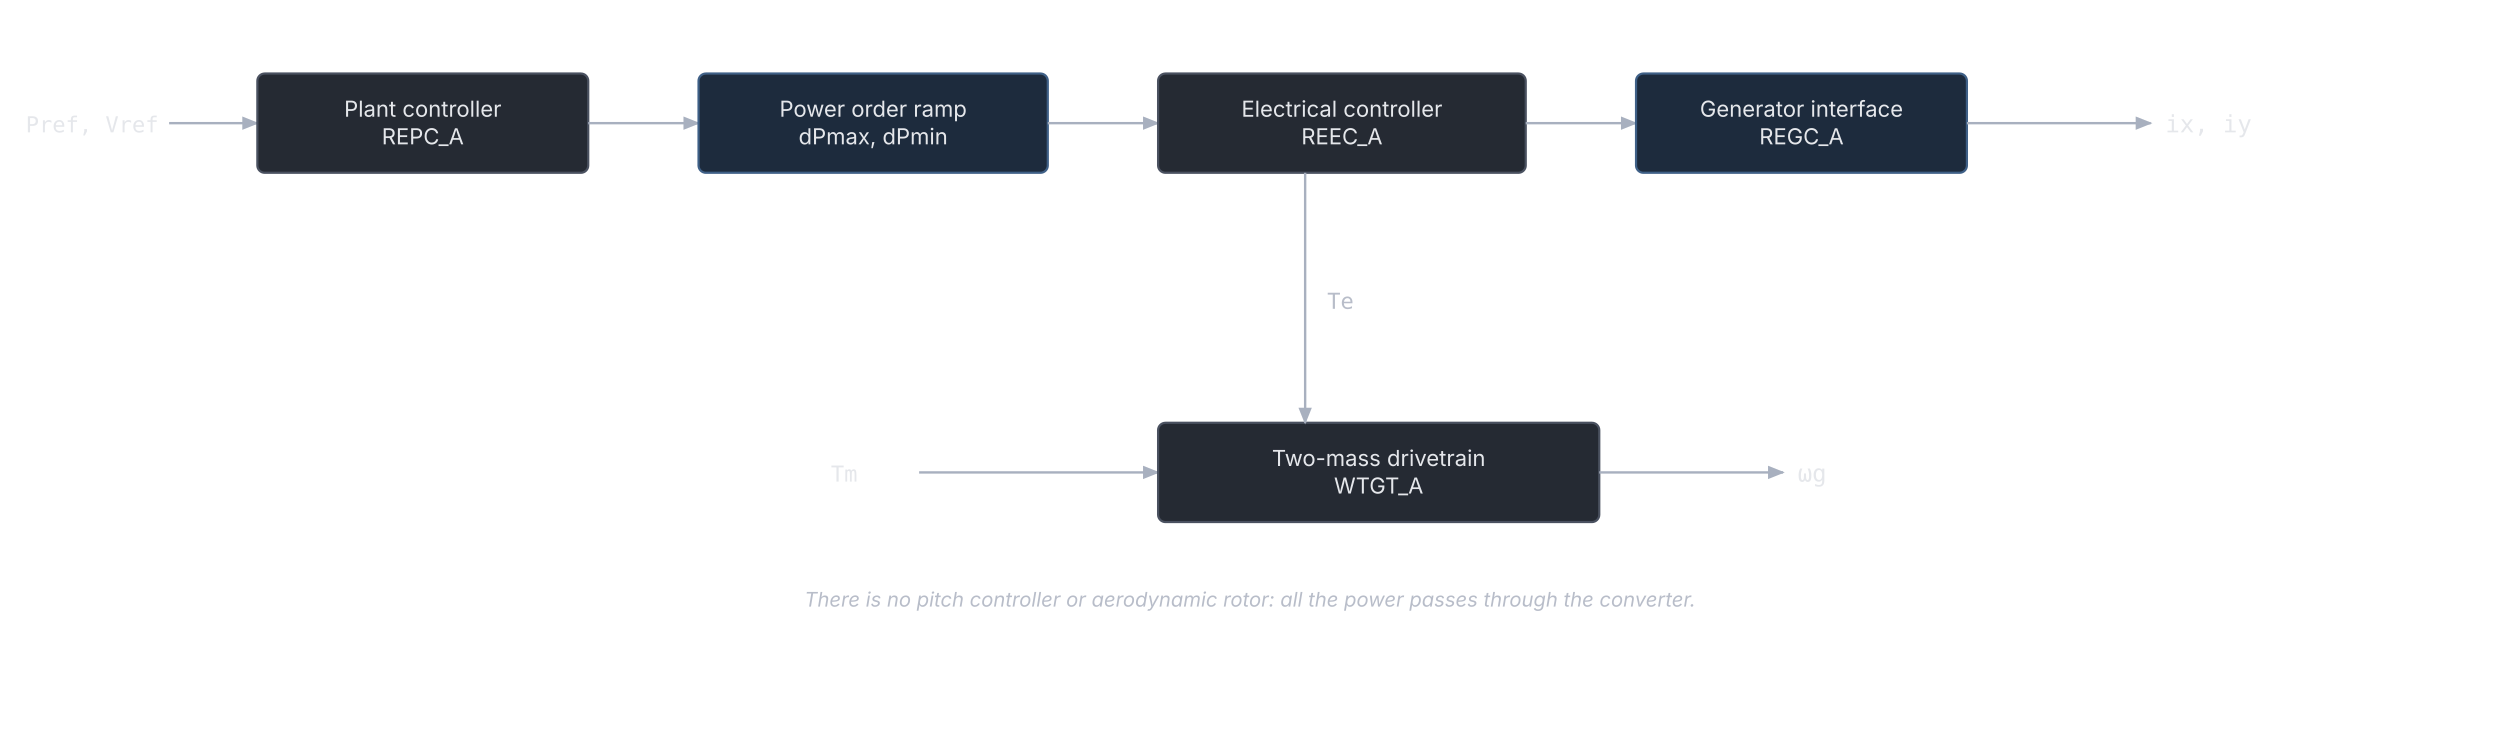
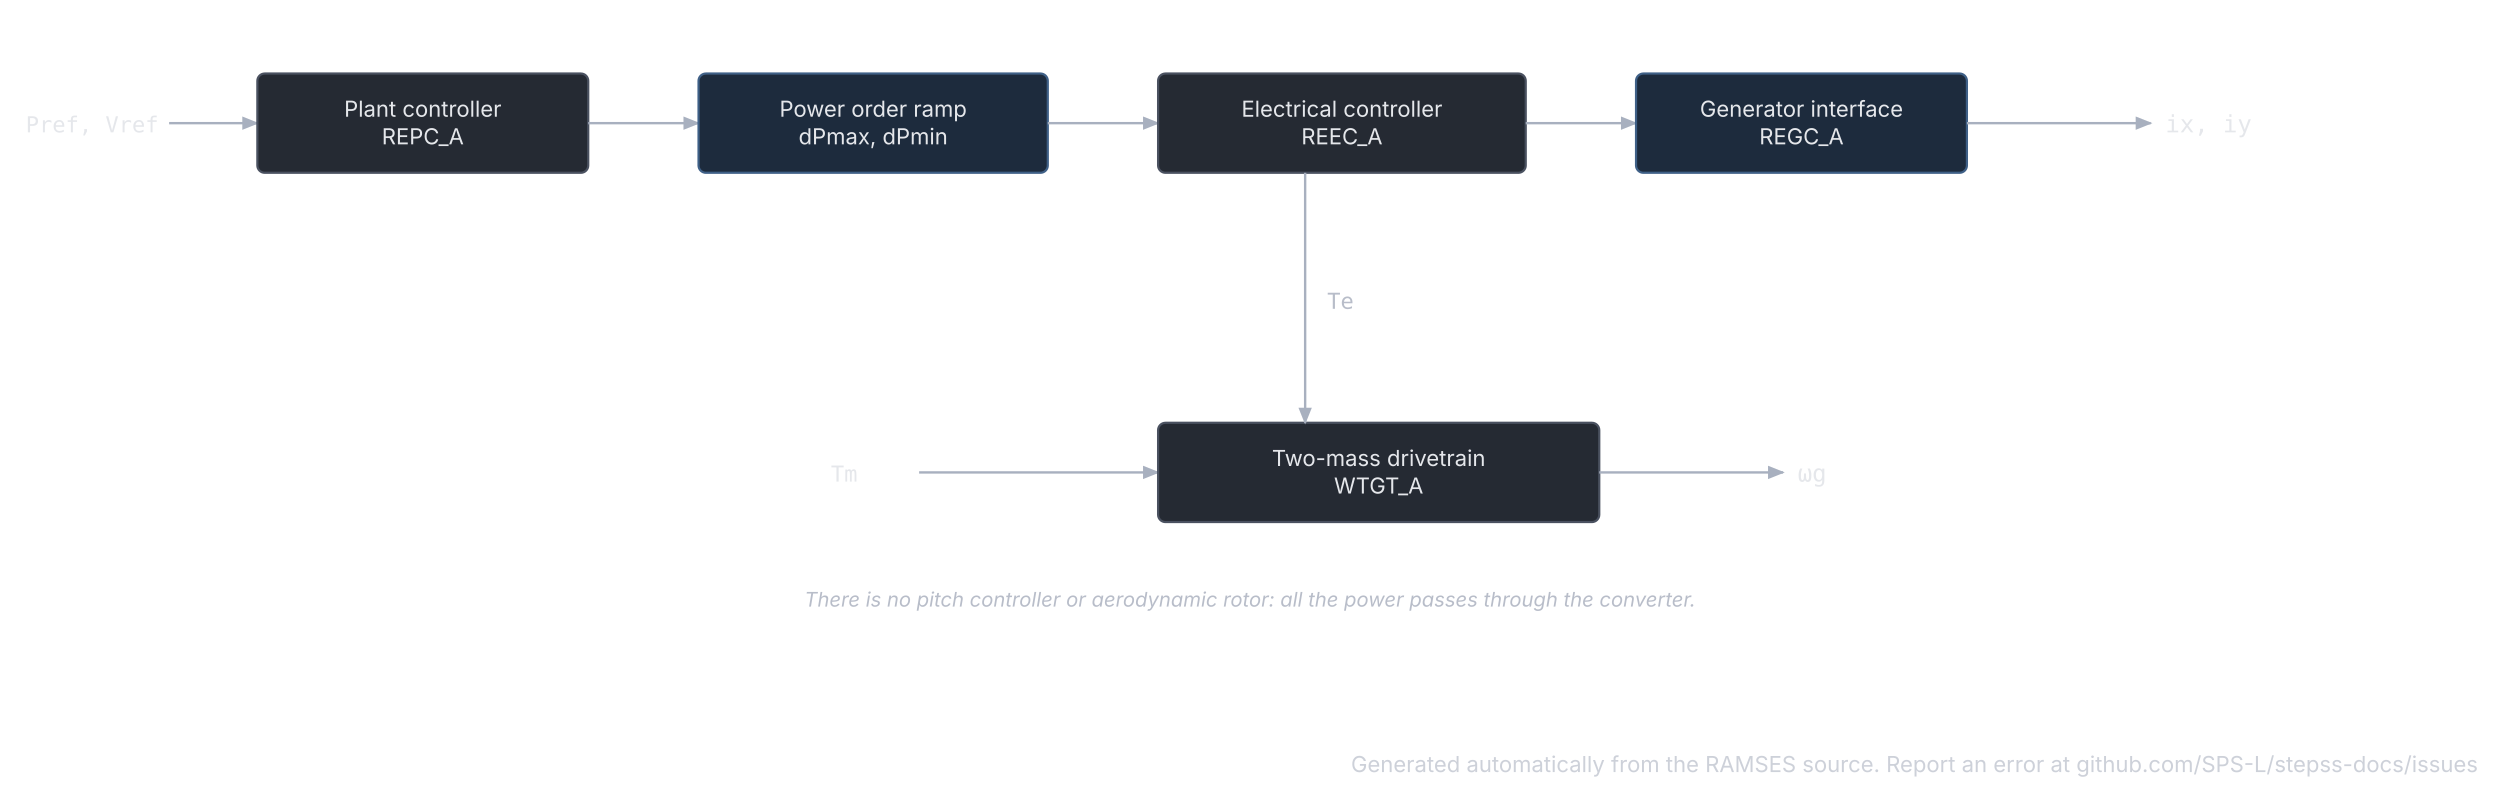
- <svg xmlns="http://www.w3.org/2000/svg" viewBox="0 0 1360 400" width="1360" height="400" role="img">
+ <svg xmlns="http://www.w3.org/2000/svg" viewBox="0 0 1360 430" width="1360" height="430" role="img">
  <defs>
    <marker id="arrow" viewBox="0 0 10 10" refX="9" refY="5" markerWidth="7" markerHeight="7" orient="auto-start-reverse">
      <path d="M 0 1 L 10 5 L 0 9 z" fill="#a8b0bf" />
    </marker>
    <marker id="arrow-accent" viewBox="0 0 10 10" refX="9" refY="5" markerWidth="7" markerHeight="7" orient="auto-start-reverse">
      <path d="M 0 1 L 10 5 L 0 9 z" fill="#78aeea" />
    </marker>
  </defs>
  <text x="14" y="72" text-anchor="start" font-family="JetBrains Mono, SFMono-Regular, Menlo, Consolas, monospace" font-size="12" fill="#e5e7eb">Pref, Vref</text>
  <path d="M 92 67 L 140 67" fill="none" stroke="#a8b0bf" stroke-width="1.3" marker-end="url(#arrow)" />
  <rect x="140" y="40" width="180" height="54" rx="4" fill="#252a33" stroke="#4a5160" stroke-width="1.2" />
  <text x="230.0" y="63.5" text-anchor="middle" font-family="Inter, -apple-system, Segoe UI, Helvetica, Arial, sans-serif" font-size="12" fill="#e5e7eb">Plant controller</text>
  <text x="230.0" y="78.5" text-anchor="middle" font-family="Inter, -apple-system, Segoe UI, Helvetica, Arial, sans-serif" font-size="12" fill="#e5e7eb">REPC_A</text>
  <path d="M 320 67 L 380 67" fill="none" stroke="#a8b0bf" stroke-width="1.3" marker-end="url(#arrow)" />
  <rect x="380" y="40" width="190" height="54" rx="4" fill="#1d2b3d" stroke="#3f6087" stroke-width="1.2" />
  <text x="475.0" y="63.5" text-anchor="middle" font-family="Inter, -apple-system, Segoe UI, Helvetica, Arial, sans-serif" font-size="12" fill="#e5e7eb">Power order ramp</text>
  <text x="475.0" y="78.5" text-anchor="middle" font-family="Inter, -apple-system, Segoe UI, Helvetica, Arial, sans-serif" font-size="12" fill="#e5e7eb">dPmax, dPmin</text>
  <path d="M 570 67 L 630 67" fill="none" stroke="#a8b0bf" stroke-width="1.3" marker-end="url(#arrow)" />
  <rect x="630" y="40" width="200" height="54" rx="4" fill="#252a33" stroke="#4a5160" stroke-width="1.2" />
  <text x="730.0" y="63.5" text-anchor="middle" font-family="Inter, -apple-system, Segoe UI, Helvetica, Arial, sans-serif" font-size="12" fill="#e5e7eb">Electrical controller</text>
  <text x="730.0" y="78.5" text-anchor="middle" font-family="Inter, -apple-system, Segoe UI, Helvetica, Arial, sans-serif" font-size="12" fill="#e5e7eb">REEC_A</text>
  <path d="M 830 67 L 890 67" fill="none" stroke="#a8b0bf" stroke-width="1.3" marker-end="url(#arrow)" />
  <rect x="890" y="40" width="180" height="54" rx="4" fill="#1d2b3d" stroke="#3f6087" stroke-width="1.2" />
  <text x="980.0" y="63.5" text-anchor="middle" font-family="Inter, -apple-system, Segoe UI, Helvetica, Arial, sans-serif" font-size="12" fill="#e5e7eb">Generator interface</text>
  <text x="980.0" y="78.5" text-anchor="middle" font-family="Inter, -apple-system, Segoe UI, Helvetica, Arial, sans-serif" font-size="12" fill="#e5e7eb">REGC_A</text>
  <path d="M 1070 67 L 1170 67" fill="none" stroke="#a8b0bf" stroke-width="1.3" marker-end="url(#arrow)" />
  <text x="1178" y="72" text-anchor="start" font-family="JetBrains Mono, SFMono-Regular, Menlo, Consolas, monospace" font-size="13" fill="#e5e7eb">ix, iy</text>
  <text x="452" y="262" text-anchor="start" font-family="JetBrains Mono, SFMono-Regular, Menlo, Consolas, monospace" font-size="12" fill="#e5e7eb">Tm</text>
  <path d="M 500 257 L 630 257" fill="none" stroke="#a8b0bf" stroke-width="1.3" marker-end="url(#arrow)" />
  <rect x="630" y="230" width="240" height="54" rx="4" fill="#252a33" stroke="#4a5160" stroke-width="1.2" />
  <text x="750.0" y="253.5" text-anchor="middle" font-family="Inter, -apple-system, Segoe UI, Helvetica, Arial, sans-serif" font-size="12" fill="#e5e7eb">Two-mass drivetrain</text>
  <text x="750.0" y="268.5" text-anchor="middle" font-family="Inter, -apple-system, Segoe UI, Helvetica, Arial, sans-serif" font-size="12" fill="#e5e7eb">WTGT_A</text>
  <path d="M 870 257 L 970 257" fill="none" stroke="#a8b0bf" stroke-width="1.3" marker-end="url(#arrow)" />
  <text x="978" y="262" text-anchor="start" font-family="JetBrains Mono, SFMono-Regular, Menlo, Consolas, monospace" font-size="13" fill="#e5e7eb">ωg</text>
  <path d="M 710 94 L 710 230" fill="none" stroke="#a8b0bf" stroke-width="1.3" marker-end="url(#arrow)" />
  <text x="722" y="168" text-anchor="start" font-family="JetBrains Mono, SFMono-Regular, Menlo, Consolas, monospace" font-size="12" fill="#b8bdc9">Te</text>
  <text x="680" y="330" text-anchor="middle" font-family="Inter, -apple-system, Segoe UI, Helvetica, Arial, sans-serif" font-size="11" fill="#b8bdc9" font-style="italic">There is no pitch controller or aerodynamic rotor: all the power passes through the converter.</text>
+   <text x="1348" y="420" text-anchor="end" font-family="Inter, -apple-system, Segoe UI, Helvetica, Arial, sans-serif" font-size="12" fill="#b8bdc9" opacity="0.7">Generated automatically from the RAMSES source. Report an error at github.com/SPS-L/stepss-docs/issues</text>
</svg>
